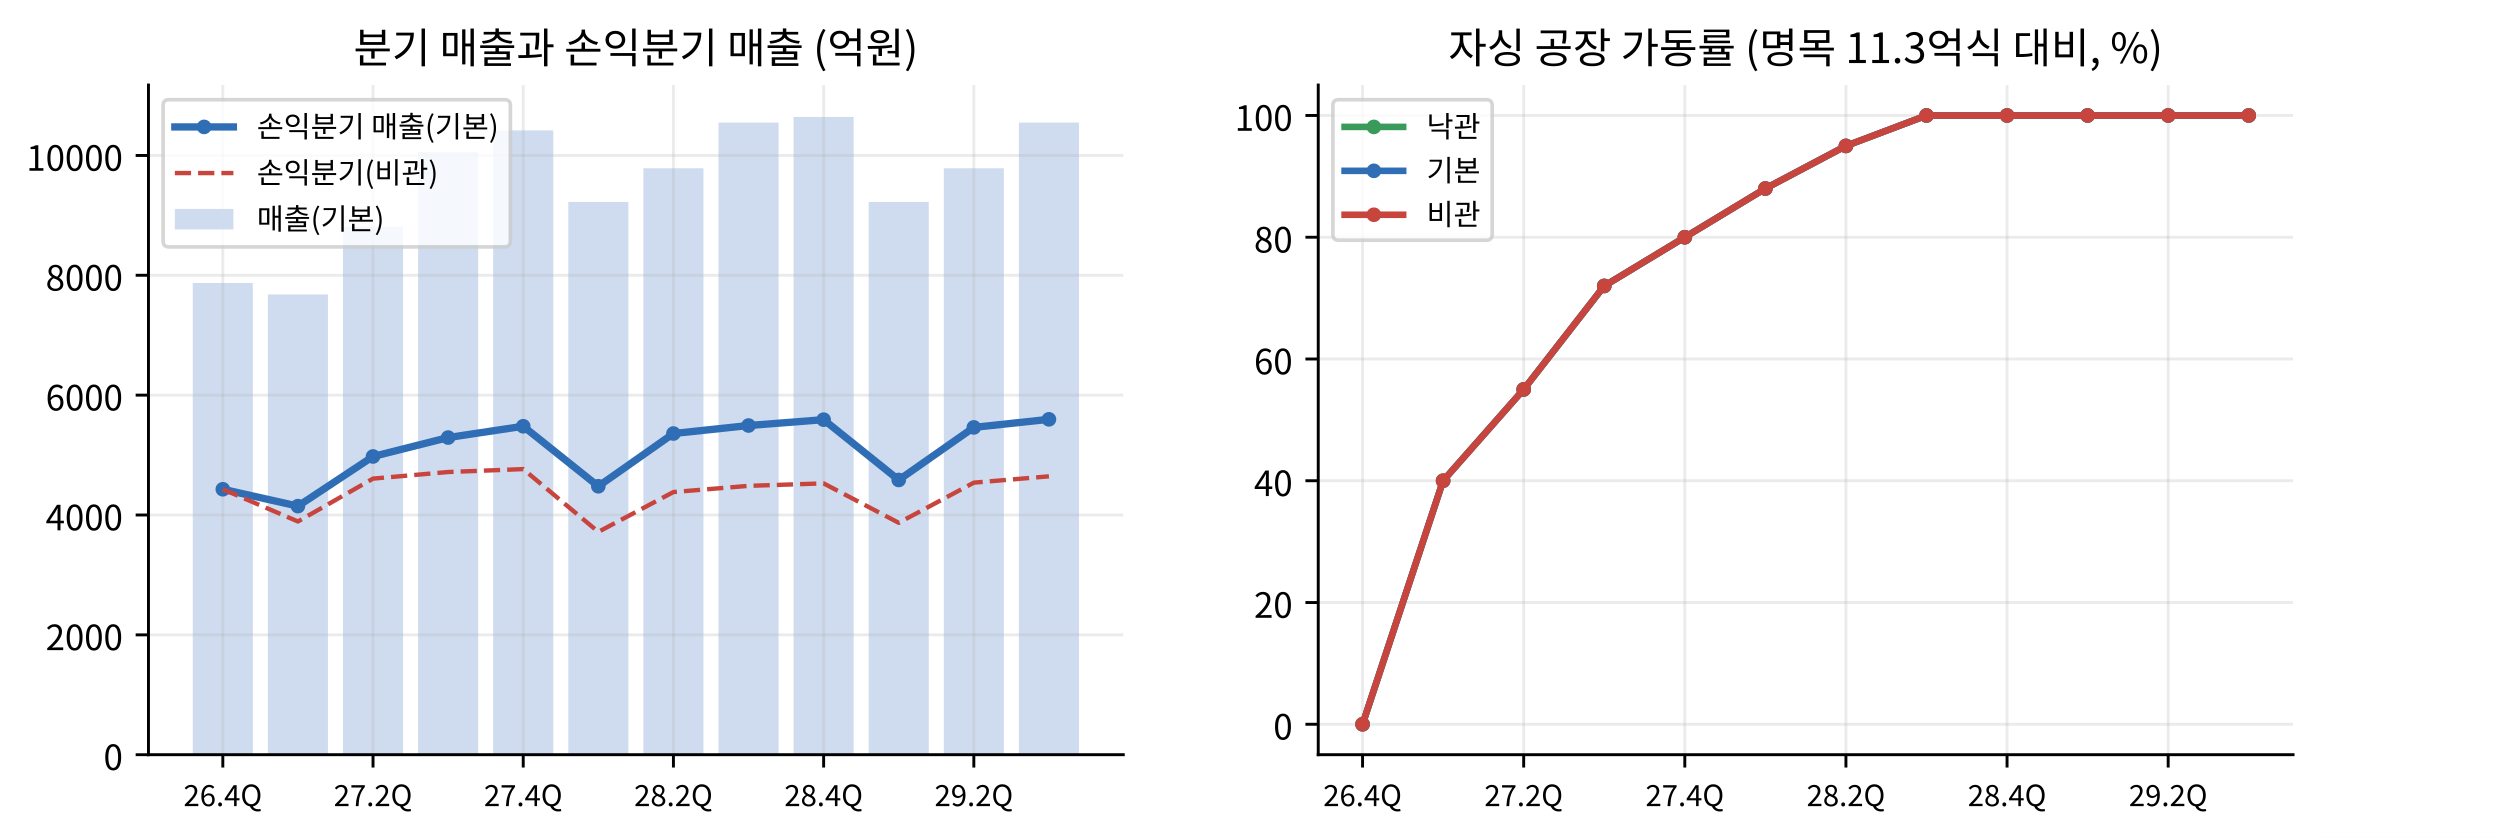
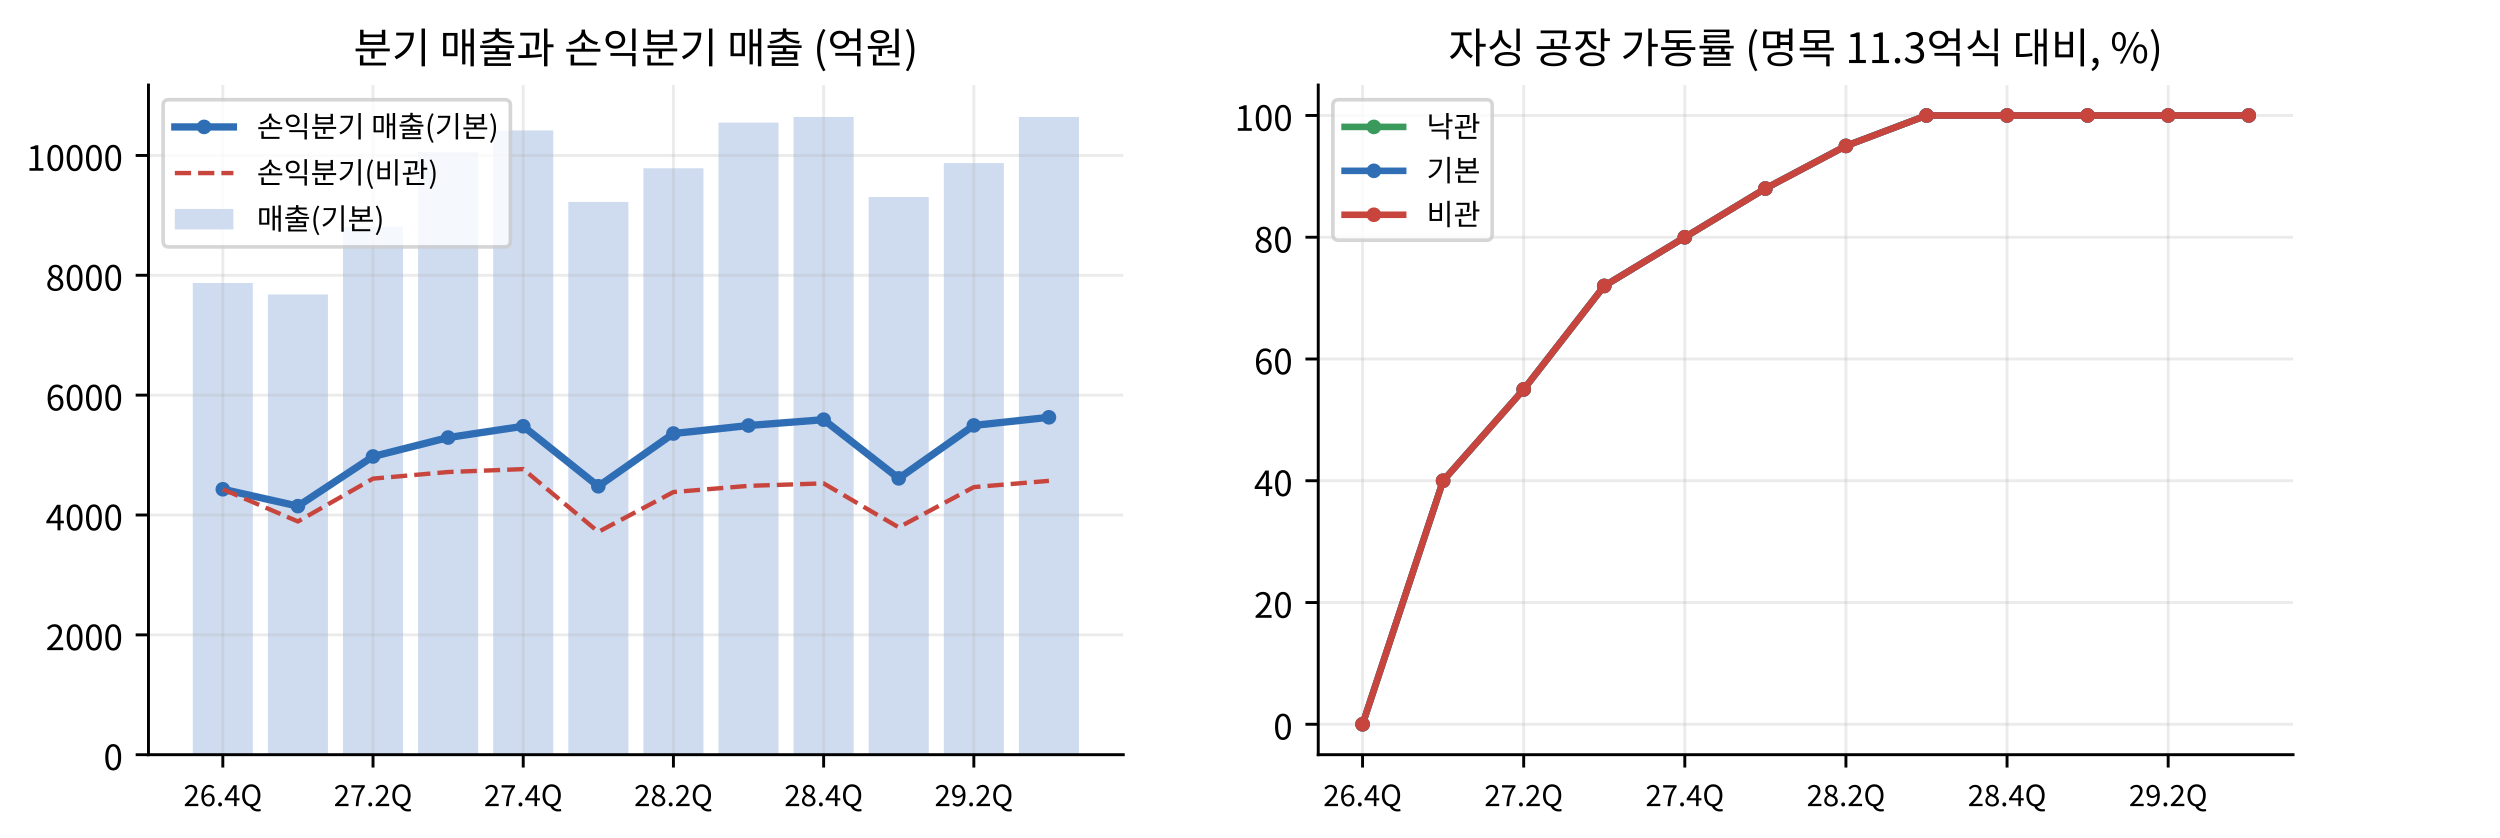
<svg xmlns="http://www.w3.org/2000/svg" xmlns:xlink="http://www.w3.org/1999/xlink" viewBox="0 0 683 228.897" width="683" height="228.897">
  <style>.grid{stroke:#e2e0d8;stroke-width:1}.zero{stroke:#8a8984;stroke-width:1}.base{stroke:#52514e;stroke-dasharray:5 4;stroke-width:1.2}.ax{fill:#52514e;font-size:11px}.dl{fill:#0b0b0b;font-size:11px;font-weight:600}text{font-family:-apple-system,'Apple SD Gothic Neo','Malgun Gothic','Noto Sans KR',sans-serif}</style>
  <rect x="0" y="0" width="683" height="228.897" fill="#ffffff" />
  <defs>
    <style type="text/css">*{stroke-linejoin: round; stroke-linecap: butt}</style>
  </defs>
  <g id="figure_1">
    <g id="patch_1">
      <path d="M 0 228.897  L 633.663 228.897  L 633.663 0  L 0 0  z " style="fill: #ffffff" />
    </g>
    <g id="axes_1">
      <g id="patch_2">
        <path d="M 40.562 206.184  L 306.881 206.184  L 306.881 23.232  L 40.562 23.232  z " style="fill: #ffffff" />
      </g>
      <g id="patch_3">
-         <path clip-path="url(#pf9e4f41cae)" d="M 52.668 206.184  L 69.082 206.184  L 69.082 77.309  L 52.668 77.309  z " style="fill: #cfdcef" />
+         <path clip-path="url(#p80aae203bd)" d="M 52.668 206.184  L 69.082 206.184  L 69.082 77.309  L 52.668 77.309  z " style="fill: #cfdcef" />
      </g>
      <g id="patch_4">
-         <path clip-path="url(#pf9e4f41cae)" d="M 73.185 206.184  L 89.6 206.184  L 89.6 80.443  L 73.185 80.443  z " style="fill: #cfdcef" />
+         <path clip-path="url(#p80aae203bd)" d="M 73.185 206.184  L 89.6 206.184  L 89.6 80.443  L 73.185 80.443  z " style="fill: #cfdcef" />
      </g>
      <g id="patch_5">
-         <path clip-path="url(#pf9e4f41cae)" d="M 93.703 206.184  L 110.117 206.184  L 110.117 61.923  L 93.703 61.923  z " style="fill: #cfdcef" />
+         <path clip-path="url(#p80aae203bd)" d="M 93.703 206.184  L 110.117 206.184  L 110.117 61.923  L 93.703 61.923  z " style="fill: #cfdcef" />
      </g>
      <g id="patch_6">
-         <path clip-path="url(#pf9e4f41cae)" d="M 114.221 206.184  L 130.635 206.184  L 130.635 41.47  L 114.221 41.47  z " style="fill: #cfdcef" />
+         <path clip-path="url(#p80aae203bd)" d="M 114.221 206.184  L 130.635 206.184  L 130.635 41.47  L 114.221 41.47  z " style="fill: #cfdcef" />
      </g>
      <g id="patch_7">
-         <path clip-path="url(#pf9e4f41cae)" d="M 134.738 206.184  L 151.152 206.184  L 151.152 35.621  L 134.738 35.621  z " style="fill: #cfdcef" />
+         <path clip-path="url(#p80aae203bd)" d="M 134.738 206.184  L 151.152 206.184  L 151.152 35.621  L 134.738 35.621  z " style="fill: #cfdcef" />
      </g>
      <g id="patch_8">
-         <path clip-path="url(#pf9e4f41cae)" d="M 155.256 206.184  L 171.67 206.184  L 171.67 55.172  L 155.256 55.172  z " style="fill: #cfdcef" />
+         <path clip-path="url(#p80aae203bd)" d="M 155.256 206.184  L 171.67 206.184  L 171.67 55.172  L 155.256 55.172  z " style="fill: #cfdcef" />
      </g>
      <g id="patch_9">
-         <path clip-path="url(#pf9e4f41cae)" d="M 175.773 206.184  L 192.187 206.184  L 192.187 45.975  L 175.773 45.975  z " style="fill: #cfdcef" />
+         <path clip-path="url(#p80aae203bd)" d="M 175.773 206.184  L 192.187 206.184  L 192.187 45.975  L 175.773 45.975  z " style="fill: #cfdcef" />
      </g>
      <g id="patch_10">
-         <path clip-path="url(#pf9e4f41cae)" d="M 196.291 206.184  L 212.705 206.184  L 212.705 33.491  L 196.291 33.491  z " style="fill: #cfdcef" />
+         <path clip-path="url(#p80aae203bd)" d="M 196.291 206.184  L 212.705 206.184  L 212.705 33.491  L 196.291 33.491  z " style="fill: #cfdcef" />
      </g>
      <g id="patch_11">
-         <path clip-path="url(#pf9e4f41cae)" d="M 216.809 206.184  L 233.223 206.184  L 233.223 31.944  L 216.809 31.944  z " style="fill: #cfdcef" />
+         <path clip-path="url(#p80aae203bd)" d="M 216.809 206.184  L 233.223 206.184  L 233.223 31.944  L 216.809 31.944  z " style="fill: #cfdcef" />
      </g>
      <g id="patch_12">
-         <path clip-path="url(#pf9e4f41cae)" d="M 237.326 206.184  L 253.74 206.184  L 253.74 55.172  L 237.326 55.172  z " style="fill: #cfdcef" />
+         <path clip-path="url(#p80aae203bd)" d="M 237.326 206.184  L 253.74 206.184  L 253.74 53.823  L 237.326 53.823  z " style="fill: #cfdcef" />
      </g>
      <g id="patch_13">
-         <path clip-path="url(#pf9e4f41cae)" d="M 257.844 206.184  L 274.258 206.184  L 274.258 45.975  L 257.844 45.975  z " style="fill: #cfdcef" />
+         <path clip-path="url(#p80aae203bd)" d="M 257.844 206.184  L 274.258 206.184  L 274.258 44.544  L 257.844 44.544  z " style="fill: #cfdcef" />
      </g>
      <g id="patch_14">
-         <path clip-path="url(#pf9e4f41cae)" d="M 278.361 206.184  L 294.775 206.184  L 294.775 33.491  L 278.361 33.491  z " style="fill: #cfdcef" />
+         <path clip-path="url(#p80aae203bd)" d="M 278.361 206.184  L 294.775 206.184  L 294.775 31.948  L 278.361 31.948  z " style="fill: #cfdcef" />
      </g>
      <g id="matplotlib.axis_1">
        <g id="xtick_1">
          <g id="line2d_1">
-             <path clip-path="url(#pf9e4f41cae)" d="M 60.875 206.184  L 60.875 23.232  " style="fill: none; stroke: #b0b0b0; stroke-opacity: 0.25; stroke-width: 0.8; stroke-linecap: square" />
+             <path clip-path="url(#p80aae203bd)" d="M 60.875 206.184  L 60.875 23.232  " style="fill: none; stroke: #b0b0b0; stroke-opacity: 0.25; stroke-width: 0.8; stroke-linecap: square" />
          </g>
          <g id="line2d_2">
            <defs>
-               <path d="M 0 0  L 0 3.5  " id="m6f3eb5691a" style="stroke: #000000; stroke-width: 0.8" />
+               <path d="M 0 0  L 0 3.5  " id="m0d1f8e599b" style="stroke: #000000; stroke-width: 0.8" />
            </defs>
            <g>
-               <use style="stroke: #000000; stroke-width: 0.8" x="60.875" xlink:href="#m6f3eb5691a" y="206.184" />
+               <use style="stroke: #000000; stroke-width: 0.8" x="60.875" xlink:href="#m0d1f8e599b" y="206.184" />
            </g>
          </g>
          <g id="text_1">
            <text style="font-size: 8px; font-family: 'Noto Sans CJK JP'; text-anchor: middle" transform="rotate(-0 60.8749 220.224)" x="60.875" y="220.224">26.4Q</text>
          </g>
        </g>
        <g id="xtick_2">
          <g id="line2d_3">
-             <path clip-path="url(#pf9e4f41cae)" d="M 101.91 206.184  L 101.91 23.232  " style="fill: none; stroke: #b0b0b0; stroke-opacity: 0.25; stroke-width: 0.8; stroke-linecap: square" />
+             <path clip-path="url(#p80aae203bd)" d="M 101.91 206.184  L 101.91 23.232  " style="fill: none; stroke: #b0b0b0; stroke-opacity: 0.25; stroke-width: 0.8; stroke-linecap: square" />
          </g>
          <g id="line2d_4">
            <g>
-               <use style="stroke: #000000; stroke-width: 0.8" x="101.91" xlink:href="#m6f3eb5691a" y="206.184" />
+               <use style="stroke: #000000; stroke-width: 0.8" x="101.91" xlink:href="#m0d1f8e599b" y="206.184" />
            </g>
          </g>
          <g id="text_2">
            <text style="font-size: 8px; font-family: 'Noto Sans CJK JP'; text-anchor: middle" transform="rotate(-0 101.9101 220.224)" x="101.91" y="220.224">27.2Q</text>
          </g>
        </g>
        <g id="xtick_3">
          <g id="line2d_5">
-             <path clip-path="url(#pf9e4f41cae)" d="M 142.945 206.184  L 142.945 23.232  " style="fill: none; stroke: #b0b0b0; stroke-opacity: 0.25; stroke-width: 0.8; stroke-linecap: square" />
+             <path clip-path="url(#p80aae203bd)" d="M 142.945 206.184  L 142.945 23.232  " style="fill: none; stroke: #b0b0b0; stroke-opacity: 0.25; stroke-width: 0.8; stroke-linecap: square" />
          </g>
          <g id="line2d_6">
            <g>
-               <use style="stroke: #000000; stroke-width: 0.8" x="142.945" xlink:href="#m6f3eb5691a" y="206.184" />
+               <use style="stroke: #000000; stroke-width: 0.8" x="142.945" xlink:href="#m0d1f8e599b" y="206.184" />
            </g>
          </g>
          <g id="text_3">
            <text style="font-size: 8px; font-family: 'Noto Sans CJK JP'; text-anchor: middle" transform="rotate(-0 142.9452 220.224)" x="142.945" y="220.224">27.4Q</text>
          </g>
        </g>
        <g id="xtick_4">
          <g id="line2d_7">
-             <path clip-path="url(#pf9e4f41cae)" d="M 183.98 206.184  L 183.98 23.232  " style="fill: none; stroke: #b0b0b0; stroke-opacity: 0.25; stroke-width: 0.8; stroke-linecap: square" />
+             <path clip-path="url(#p80aae203bd)" d="M 183.98 206.184  L 183.98 23.232  " style="fill: none; stroke: #b0b0b0; stroke-opacity: 0.25; stroke-width: 0.8; stroke-linecap: square" />
          </g>
          <g id="line2d_8">
            <g>
-               <use style="stroke: #000000; stroke-width: 0.8" x="183.98" xlink:href="#m6f3eb5691a" y="206.184" />
+               <use style="stroke: #000000; stroke-width: 0.8" x="183.98" xlink:href="#m0d1f8e599b" y="206.184" />
            </g>
          </g>
          <g id="text_4">
            <text style="font-size: 8px; font-family: 'Noto Sans CJK JP'; text-anchor: middle" transform="rotate(-0 183.9804 220.224)" x="183.98" y="220.224">28.2Q</text>
          </g>
        </g>
        <g id="xtick_5">
          <g id="line2d_9">
-             <path clip-path="url(#pf9e4f41cae)" d="M 225.016 206.184  L 225.016 23.232  " style="fill: none; stroke: #b0b0b0; stroke-opacity: 0.25; stroke-width: 0.8; stroke-linecap: square" />
+             <path clip-path="url(#p80aae203bd)" d="M 225.016 206.184  L 225.016 23.232  " style="fill: none; stroke: #b0b0b0; stroke-opacity: 0.25; stroke-width: 0.8; stroke-linecap: square" />
          </g>
          <g id="line2d_10">
            <g>
-               <use style="stroke: #000000; stroke-width: 0.8" x="225.016" xlink:href="#m6f3eb5691a" y="206.184" />
+               <use style="stroke: #000000; stroke-width: 0.8" x="225.016" xlink:href="#m0d1f8e599b" y="206.184" />
            </g>
          </g>
          <g id="text_5">
            <text style="font-size: 8px; font-family: 'Noto Sans CJK JP'; text-anchor: middle" transform="rotate(-0 225.0155 220.224)" x="225.016" y="220.224">28.4Q</text>
          </g>
        </g>
        <g id="xtick_6">
          <g id="line2d_11">
-             <path clip-path="url(#pf9e4f41cae)" d="M 266.051 206.184  L 266.051 23.232  " style="fill: none; stroke: #b0b0b0; stroke-opacity: 0.25; stroke-width: 0.8; stroke-linecap: square" />
+             <path clip-path="url(#p80aae203bd)" d="M 266.051 206.184  L 266.051 23.232  " style="fill: none; stroke: #b0b0b0; stroke-opacity: 0.25; stroke-width: 0.8; stroke-linecap: square" />
          </g>
          <g id="line2d_12">
            <g>
-               <use style="stroke: #000000; stroke-width: 0.8" x="266.051" xlink:href="#m6f3eb5691a" y="206.184" />
+               <use style="stroke: #000000; stroke-width: 0.8" x="266.051" xlink:href="#m0d1f8e599b" y="206.184" />
            </g>
          </g>
          <g id="text_6">
            <text style="font-size: 8px; font-family: 'Noto Sans CJK JP'; text-anchor: middle" transform="rotate(-0 266.0507 220.224)" x="266.051" y="220.224">29.2Q</text>
          </g>
        </g>
      </g>
      <g id="matplotlib.axis_2">
        <g id="ytick_1">
          <g id="line2d_13">
-             <path clip-path="url(#pf9e4f41cae)" d="M 40.562 206.184  L 306.881 206.184  " style="fill: none; stroke: #b0b0b0; stroke-opacity: 0.25; stroke-width: 0.8; stroke-linecap: square" />
+             <path clip-path="url(#p80aae203bd)" d="M 40.562 206.184  L 306.881 206.184  " style="fill: none; stroke: #b0b0b0; stroke-opacity: 0.25; stroke-width: 0.8; stroke-linecap: square" />
          </g>
          <g id="line2d_14">
            <defs>
-               <path d="M 0 0  L -3.5 0  " id="m4d6f44d174" style="stroke: #000000; stroke-width: 0.8" />
+               <path d="M 0 0  L -3.5 0  " id="ma6a0156598" style="stroke: #000000; stroke-width: 0.8" />
            </defs>
            <g>
-               <use style="stroke: #000000; stroke-width: 0.8" x="40.562" xlink:href="#m4d6f44d174" y="206.184" />
+               <use style="stroke: #000000; stroke-width: 0.8" x="40.562" xlink:href="#ma6a0156598" y="206.184" />
            </g>
          </g>
          <g id="text_7">
            <text style="font-size: 9.5px; font-family: 'Noto Sans CJK JP'; text-anchor: end" transform="rotate(-0 33.5625 210.364)" x="33.562" y="210.364">0</text>
          </g>
        </g>
        <g id="ytick_2">
          <g id="line2d_15">
-             <path clip-path="url(#pf9e4f41cae)" d="M 40.562 173.441  L 306.881 173.441  " style="fill: none; stroke: #b0b0b0; stroke-opacity: 0.25; stroke-width: 0.8; stroke-linecap: square" />
+             <path clip-path="url(#p80aae203bd)" d="M 40.562 173.441  L 306.881 173.441  " style="fill: none; stroke: #b0b0b0; stroke-opacity: 0.25; stroke-width: 0.8; stroke-linecap: square" />
          </g>
          <g id="line2d_16">
            <g>
-               <use style="stroke: #000000; stroke-width: 0.8" x="40.562" xlink:href="#m4d6f44d174" y="173.441" />
+               <use style="stroke: #000000; stroke-width: 0.8" x="40.562" xlink:href="#ma6a0156598" y="173.441" />
            </g>
          </g>
          <g id="text_8">
            <text style="font-size: 9.5px; font-family: 'Noto Sans CJK JP'; text-anchor: end" transform="rotate(-0 33.5625 177.6209)" x="33.562" y="177.621">2000</text>
          </g>
        </g>
        <g id="ytick_3">
          <g id="line2d_17">
-             <path clip-path="url(#pf9e4f41cae)" d="M 40.562 140.698  L 306.881 140.698  " style="fill: none; stroke: #b0b0b0; stroke-opacity: 0.25; stroke-width: 0.8; stroke-linecap: square" />
+             <path clip-path="url(#p80aae203bd)" d="M 40.562 140.698  L 306.881 140.698  " style="fill: none; stroke: #b0b0b0; stroke-opacity: 0.25; stroke-width: 0.8; stroke-linecap: square" />
          </g>
          <g id="line2d_18">
            <g>
-               <use style="stroke: #000000; stroke-width: 0.8" x="40.562" xlink:href="#m4d6f44d174" y="140.698" />
+               <use style="stroke: #000000; stroke-width: 0.8" x="40.562" xlink:href="#ma6a0156598" y="140.698" />
            </g>
          </g>
          <g id="text_9">
            <text style="font-size: 9.5px; font-family: 'Noto Sans CJK JP'; text-anchor: end" transform="rotate(-0 33.5625 144.8777)" x="33.562" y="144.878">4000</text>
          </g>
        </g>
        <g id="ytick_4">
          <g id="line2d_19">
-             <path clip-path="url(#pf9e4f41cae)" d="M 40.562 107.955  L 306.881 107.955  " style="fill: none; stroke: #b0b0b0; stroke-opacity: 0.25; stroke-width: 0.8; stroke-linecap: square" />
+             <path clip-path="url(#p80aae203bd)" d="M 40.562 107.955  L 306.881 107.955  " style="fill: none; stroke: #b0b0b0; stroke-opacity: 0.25; stroke-width: 0.8; stroke-linecap: square" />
          </g>
          <g id="line2d_20">
            <g>
-               <use style="stroke: #000000; stroke-width: 0.8" x="40.562" xlink:href="#m4d6f44d174" y="107.955" />
+               <use style="stroke: #000000; stroke-width: 0.8" x="40.562" xlink:href="#ma6a0156598" y="107.955" />
            </g>
          </g>
          <g id="text_10">
            <text style="font-size: 9.5px; font-family: 'Noto Sans CJK JP'; text-anchor: end" transform="rotate(-0 33.5625 112.1346)" x="33.562" y="112.135">6000</text>
          </g>
        </g>
        <g id="ytick_5">
          <g id="line2d_21">
-             <path clip-path="url(#pf9e4f41cae)" d="M 40.562 75.211  L 306.881 75.211  " style="fill: none; stroke: #b0b0b0; stroke-opacity: 0.25; stroke-width: 0.8; stroke-linecap: square" />
+             <path clip-path="url(#p80aae203bd)" d="M 40.562 75.211  L 306.881 75.211  " style="fill: none; stroke: #b0b0b0; stroke-opacity: 0.25; stroke-width: 0.8; stroke-linecap: square" />
          </g>
          <g id="line2d_22">
            <g>
-               <use style="stroke: #000000; stroke-width: 0.8" x="40.562" xlink:href="#m4d6f44d174" y="75.211" />
+               <use style="stroke: #000000; stroke-width: 0.8" x="40.562" xlink:href="#ma6a0156598" y="75.211" />
            </g>
          </g>
          <g id="text_11">
            <text style="font-size: 9.5px; font-family: 'Noto Sans CJK JP'; text-anchor: end" transform="rotate(-0 33.5625 79.39146)" x="33.562" y="79.391">8000</text>
          </g>
        </g>
        <g id="ytick_6">
          <g id="line2d_23">
-             <path clip-path="url(#pf9e4f41cae)" d="M 40.562 42.468  L 306.881 42.468  " style="fill: none; stroke: #b0b0b0; stroke-opacity: 0.25; stroke-width: 0.8; stroke-linecap: square" />
+             <path clip-path="url(#p80aae203bd)" d="M 40.562 42.468  L 306.881 42.468  " style="fill: none; stroke: #b0b0b0; stroke-opacity: 0.25; stroke-width: 0.8; stroke-linecap: square" />
          </g>
          <g id="line2d_24">
            <g>
-               <use style="stroke: #000000; stroke-width: 0.8" x="40.562" xlink:href="#m4d6f44d174" y="42.468" />
+               <use style="stroke: #000000; stroke-width: 0.8" x="40.562" xlink:href="#ma6a0156598" y="42.468" />
            </g>
          </g>
          <g id="text_12">
            <text style="font-size: 9.5px; font-family: 'Noto Sans CJK JP'; text-anchor: end" transform="rotate(-0 33.5625 46.64832)" x="33.562" y="46.648">10000</text>
          </g>
        </g>
      </g>
      <g id="line2d_25">
-         <path clip-path="url(#pf9e4f41cae)" d="M 60.875 133.667  L 81.392 138.277  L 101.91 124.711  L 122.428 119.538  L 142.945 116.457  L 163.463 132.851  L 183.98 118.439  L 204.498 116.253  L 225.016 114.653  L 245.533 131.128  L 266.051 116.764  L 286.568 114.561  " style="fill: none; stroke: #2f6db5; stroke-width: 2; stroke-linecap: square" />
+         <path clip-path="url(#p80aae203bd)" d="M 60.875 133.667  L 81.392 138.277  L 101.91 124.711  L 122.428 119.538  L 142.945 116.457  L 163.463 132.851  L 183.98 118.439  L 204.498 116.253  L 225.016 114.653  L 245.533 130.691  L 266.051 116.225  L 286.568 114.008  " style="fill: none; stroke: #2f6db5; stroke-width: 2; stroke-linecap: square" />
        <defs>
-           <path d="M 0 1.5  C 0.398 1.5 0.779 1.342 1.061 1.061  C 1.342 0.779 1.5 0.398 1.5 0  C 1.5 -0.398 1.342 -0.779 1.061 -1.061  C 0.779 -1.342 0.398 -1.5 0 -1.5  C -0.398 -1.5 -0.779 -1.342 -1.061 -1.061  C -1.342 -0.779 -1.5 -0.398 -1.5 0  C -1.5 0.398 -1.342 0.779 -1.061 1.061  C -0.779 1.342 -0.398 1.5 0 1.5  z " id="m7224cdcf3c" style="stroke: #2f6db5" />
+           <path d="M 0 1.5  C 0.398 1.5 0.779 1.342 1.061 1.061  C 1.342 0.779 1.5 0.398 1.5 0  C 1.5 -0.398 1.342 -0.779 1.061 -1.061  C 0.779 -1.342 0.398 -1.5 0 -1.5  C -0.398 -1.5 -0.779 -1.342 -1.061 -1.061  C -1.342 -0.779 -1.5 -0.398 -1.5 0  C -1.5 0.398 -1.342 0.779 -1.061 1.061  C -0.779 1.342 -0.398 1.5 0 1.5  z " id="m11c909fbb3" style="stroke: #2f6db5" />
        </defs>
-         <g clip-path="url(#pf9e4f41cae)">
-           <use style="fill: #2f6db5; stroke: #2f6db5" x="60.875" xlink:href="#m7224cdcf3c" y="133.667" />
-           <use style="fill: #2f6db5; stroke: #2f6db5" x="81.392" xlink:href="#m7224cdcf3c" y="138.277" />
-           <use style="fill: #2f6db5; stroke: #2f6db5" x="101.91" xlink:href="#m7224cdcf3c" y="124.711" />
-           <use style="fill: #2f6db5; stroke: #2f6db5" x="122.428" xlink:href="#m7224cdcf3c" y="119.538" />
-           <use style="fill: #2f6db5; stroke: #2f6db5" x="142.945" xlink:href="#m7224cdcf3c" y="116.457" />
-           <use style="fill: #2f6db5; stroke: #2f6db5" x="163.463" xlink:href="#m7224cdcf3c" y="132.851" />
-           <use style="fill: #2f6db5; stroke: #2f6db5" x="183.98" xlink:href="#m7224cdcf3c" y="118.439" />
-           <use style="fill: #2f6db5; stroke: #2f6db5" x="204.498" xlink:href="#m7224cdcf3c" y="116.253" />
-           <use style="fill: #2f6db5; stroke: #2f6db5" x="225.016" xlink:href="#m7224cdcf3c" y="114.653" />
-           <use style="fill: #2f6db5; stroke: #2f6db5" x="245.533" xlink:href="#m7224cdcf3c" y="131.128" />
-           <use style="fill: #2f6db5; stroke: #2f6db5" x="266.051" xlink:href="#m7224cdcf3c" y="116.764" />
-           <use style="fill: #2f6db5; stroke: #2f6db5" x="286.568" xlink:href="#m7224cdcf3c" y="114.561" />
+         <g clip-path="url(#p80aae203bd)">
+           <use style="fill: #2f6db5; stroke: #2f6db5" x="60.875" xlink:href="#m11c909fbb3" y="133.667" />
+           <use style="fill: #2f6db5; stroke: #2f6db5" x="81.392" xlink:href="#m11c909fbb3" y="138.277" />
+           <use style="fill: #2f6db5; stroke: #2f6db5" x="101.91" xlink:href="#m11c909fbb3" y="124.711" />
+           <use style="fill: #2f6db5; stroke: #2f6db5" x="122.428" xlink:href="#m11c909fbb3" y="119.538" />
+           <use style="fill: #2f6db5; stroke: #2f6db5" x="142.945" xlink:href="#m11c909fbb3" y="116.457" />
+           <use style="fill: #2f6db5; stroke: #2f6db5" x="163.463" xlink:href="#m11c909fbb3" y="132.851" />
+           <use style="fill: #2f6db5; stroke: #2f6db5" x="183.98" xlink:href="#m11c909fbb3" y="118.439" />
+           <use style="fill: #2f6db5; stroke: #2f6db5" x="204.498" xlink:href="#m11c909fbb3" y="116.253" />
+           <use style="fill: #2f6db5; stroke: #2f6db5" x="225.016" xlink:href="#m11c909fbb3" y="114.653" />
+           <use style="fill: #2f6db5; stroke: #2f6db5" x="245.533" xlink:href="#m11c909fbb3" y="130.691" />
+           <use style="fill: #2f6db5; stroke: #2f6db5" x="266.051" xlink:href="#m11c909fbb3" y="116.225" />
+           <use style="fill: #2f6db5; stroke: #2f6db5" x="286.568" xlink:href="#m11c909fbb3" y="114.008" />
        </g>
      </g>
      <g id="line2d_26">
-         <path clip-path="url(#pf9e4f41cae)" d="M 60.875 133.667  L 81.392 142.466  L 101.91 130.759  L 122.428 128.956  L 142.945 128.159  L 163.463 145.313  L 183.98 134.427  L 204.498 132.736  L 225.016 132.062  L 245.533 142.83  L 266.051 131.863  L 286.568 130.135  " style="fill: none; stroke-dasharray: 4.44,1.92; stroke-dashoffset: 0; stroke: #c8453d; stroke-width: 1.2" />
+         <path clip-path="url(#p80aae203bd)" d="M 60.875 133.667  L 81.392 142.466  L 101.91 130.759  L 122.428 128.956  L 142.945 128.159  L 163.463 145.313  L 183.98 134.427  L 204.498 132.736  L 225.016 132.062  L 245.533 144.079  L 266.051 133.079  L 286.568 131.369  " style="fill: none; stroke-dasharray: 4.44,1.92; stroke-dashoffset: 0; stroke: #c8453d; stroke-width: 1.2" />
      </g>
      <g id="patch_15">
        <path d="M 40.562 206.184  L 40.562 23.232  " style="fill: none; stroke: #000000; stroke-width: 0.8; stroke-linejoin: miter; stroke-linecap: square" />
      </g>
      <g id="patch_16">
        <path d="M 40.562 206.184  L 306.881 206.184  " style="fill: none; stroke: #000000; stroke-width: 0.8; stroke-linejoin: miter; stroke-linecap: square" />
      </g>
      <g id="text_13">
        <text style="font-size: 11.4px; font-family: 'Noto Sans CJK JP'; text-anchor: middle" transform="rotate(-0 173.7216 17.232)" x="173.722" y="17.232">분기 매출과 손익분기 매출 (억원)</text>
      </g>
      <g id="legend_1">
        <g id="patch_17">
          <path d="M 46.163 67.454  L 137.843 67.454  Q 139.442 67.454 139.442 65.855  L 139.442 28.832  Q 139.442 27.232 137.843 27.232  L 46.163 27.232  Q 44.562 27.232 44.562 28.832  L 44.562 65.855  Q 44.562 67.454 46.163 67.454  z " style="fill: #ffffff; opacity: 0.8; stroke: #cccccc; stroke-linejoin: miter" />
        </g>
        <g id="line2d_27">
          <path d="M 47.763 34.672  L 55.763 34.672  L 63.763 34.672  " style="fill: none; stroke: #2f6db5; stroke-width: 2; stroke-linecap: square" />
          <g>
-             <use style="fill: #2f6db5; stroke: #2f6db5" x="55.763" xlink:href="#m7224cdcf3c" y="34.672" />
+             <use style="fill: #2f6db5; stroke: #2f6db5" x="55.763" xlink:href="#m11c909fbb3" y="34.672" />
          </g>
        </g>
        <g id="text_14">
          <text style="font-size: 8px; font-family: 'Noto Sans CJK JP'; text-anchor: start" transform="rotate(-0 70.1625 37.472)" x="70.162" y="37.472">손익분기 매출(기본)</text>
        </g>
        <g id="line2d_28">
          <path d="M 47.763 47.279  L 55.763 47.279  L 63.763 47.279  " style="fill: none; stroke-dasharray: 4.44,1.92; stroke-dashoffset: 0; stroke: #c8453d; stroke-width: 1.2" />
        </g>
        <g id="text_15">
          <text style="font-size: 8px; font-family: 'Noto Sans CJK JP'; text-anchor: start" transform="rotate(-0 70.1625 50.0795)" x="70.162" y="50.08">손익분기(비관)</text>
        </g>
        <g id="patch_18">
          <path d="M 47.763 62.687  L 63.763 62.687  L 63.763 57.087  L 47.763 57.087  z " style="fill: #cfdcef" />
        </g>
        <g id="text_16">
          <text style="font-size: 8px; font-family: 'Noto Sans CJK JP'; text-anchor: start" transform="rotate(-0 70.1625 62.687)" x="70.162" y="62.687">매출(기본)</text>
        </g>
      </g>
    </g>
    <g id="axes_2">
      <g id="patch_19">
        <path d="M 360.144 206.184  L 626.462 206.184  L 626.462 23.232  L 360.144 23.232  z " style="fill: #ffffff" />
      </g>
      <g id="matplotlib.axis_3">
        <g id="xtick_7">
          <g id="line2d_29">
-             <path clip-path="url(#p81af807324)" d="M 372.25 206.184  L 372.25 23.232  " style="fill: none; stroke: #b0b0b0; stroke-opacity: 0.25; stroke-width: 0.8; stroke-linecap: square" />
+             <path clip-path="url(#p4866488dd8)" d="M 372.25 206.184  L 372.25 23.232  " style="fill: none; stroke: #b0b0b0; stroke-opacity: 0.25; stroke-width: 0.8; stroke-linecap: square" />
          </g>
          <g id="line2d_30">
            <g>
-               <use style="stroke: #000000; stroke-width: 0.8" x="372.25" xlink:href="#m6f3eb5691a" y="206.184" />
+               <use style="stroke: #000000; stroke-width: 0.8" x="372.25" xlink:href="#m0d1f8e599b" y="206.184" />
            </g>
          </g>
          <g id="text_17">
            <text style="font-size: 8px; font-family: 'Noto Sans CJK JP'; text-anchor: middle" transform="rotate(-0 372.2497 220.224)" x="372.25" y="220.224">26.4Q</text>
          </g>
        </g>
        <g id="xtick_8">
          <g id="line2d_31">
-             <path clip-path="url(#p81af807324)" d="M 416.269 206.184  L 416.269 23.232  " style="fill: none; stroke: #b0b0b0; stroke-opacity: 0.25; stroke-width: 0.8; stroke-linecap: square" />
+             <path clip-path="url(#p4866488dd8)" d="M 416.269 206.184  L 416.269 23.232  " style="fill: none; stroke: #b0b0b0; stroke-opacity: 0.25; stroke-width: 0.8; stroke-linecap: square" />
          </g>
          <g id="line2d_32">
            <g>
-               <use style="stroke: #000000; stroke-width: 0.8" x="416.269" xlink:href="#m6f3eb5691a" y="206.184" />
+               <use style="stroke: #000000; stroke-width: 0.8" x="416.269" xlink:href="#m0d1f8e599b" y="206.184" />
            </g>
          </g>
          <g id="text_18">
            <text style="font-size: 8px; font-family: 'Noto Sans CJK JP'; text-anchor: middle" transform="rotate(-0 416.2692 220.224)" x="416.269" y="220.224">27.2Q</text>
          </g>
        </g>
        <g id="xtick_9">
          <g id="line2d_33">
-             <path clip-path="url(#p81af807324)" d="M 460.289 206.184  L 460.289 23.232  " style="fill: none; stroke: #b0b0b0; stroke-opacity: 0.25; stroke-width: 0.8; stroke-linecap: square" />
+             <path clip-path="url(#p4866488dd8)" d="M 460.289 206.184  L 460.289 23.232  " style="fill: none; stroke: #b0b0b0; stroke-opacity: 0.25; stroke-width: 0.8; stroke-linecap: square" />
          </g>
          <g id="line2d_34">
            <g>
-               <use style="stroke: #000000; stroke-width: 0.8" x="460.289" xlink:href="#m6f3eb5691a" y="206.184" />
+               <use style="stroke: #000000; stroke-width: 0.8" x="460.289" xlink:href="#m0d1f8e599b" y="206.184" />
            </g>
          </g>
          <g id="text_19">
            <text style="font-size: 8px; font-family: 'Noto Sans CJK JP'; text-anchor: middle" transform="rotate(-0 460.2888 220.224)" x="460.289" y="220.224">27.4Q</text>
          </g>
        </g>
        <g id="xtick_10">
          <g id="line2d_35">
-             <path clip-path="url(#p81af807324)" d="M 504.308 206.184  L 504.308 23.232  " style="fill: none; stroke: #b0b0b0; stroke-opacity: 0.25; stroke-width: 0.8; stroke-linecap: square" />
+             <path clip-path="url(#p4866488dd8)" d="M 504.308 206.184  L 504.308 23.232  " style="fill: none; stroke: #b0b0b0; stroke-opacity: 0.25; stroke-width: 0.8; stroke-linecap: square" />
          </g>
          <g id="line2d_36">
            <g>
-               <use style="stroke: #000000; stroke-width: 0.8" x="504.308" xlink:href="#m6f3eb5691a" y="206.184" />
+               <use style="stroke: #000000; stroke-width: 0.8" x="504.308" xlink:href="#m0d1f8e599b" y="206.184" />
            </g>
          </g>
          <g id="text_20">
            <text style="font-size: 8px; font-family: 'Noto Sans CJK JP'; text-anchor: middle" transform="rotate(-0 504.3083 220.224)" x="504.308" y="220.224">28.2Q</text>
          </g>
        </g>
        <g id="xtick_11">
          <g id="line2d_37">
-             <path clip-path="url(#p81af807324)" d="M 548.328 206.184  L 548.328 23.232  " style="fill: none; stroke: #b0b0b0; stroke-opacity: 0.25; stroke-width: 0.8; stroke-linecap: square" />
+             <path clip-path="url(#p4866488dd8)" d="M 548.328 206.184  L 548.328 23.232  " style="fill: none; stroke: #b0b0b0; stroke-opacity: 0.25; stroke-width: 0.8; stroke-linecap: square" />
          </g>
          <g id="line2d_38">
            <g>
-               <use style="stroke: #000000; stroke-width: 0.8" x="548.328" xlink:href="#m6f3eb5691a" y="206.184" />
+               <use style="stroke: #000000; stroke-width: 0.8" x="548.328" xlink:href="#m0d1f8e599b" y="206.184" />
            </g>
          </g>
          <g id="text_21">
            <text style="font-size: 8px; font-family: 'Noto Sans CJK JP'; text-anchor: middle" transform="rotate(-0 548.3278 220.224)" x="548.328" y="220.224">28.4Q</text>
          </g>
        </g>
        <g id="xtick_12">
          <g id="line2d_39">
-             <path clip-path="url(#p81af807324)" d="M 592.347 206.184  L 592.347 23.232  " style="fill: none; stroke: #b0b0b0; stroke-opacity: 0.25; stroke-width: 0.8; stroke-linecap: square" />
+             <path clip-path="url(#p4866488dd8)" d="M 592.347 206.184  L 592.347 23.232  " style="fill: none; stroke: #b0b0b0; stroke-opacity: 0.25; stroke-width: 0.8; stroke-linecap: square" />
          </g>
          <g id="line2d_40">
            <g>
-               <use style="stroke: #000000; stroke-width: 0.8" x="592.347" xlink:href="#m6f3eb5691a" y="206.184" />
+               <use style="stroke: #000000; stroke-width: 0.8" x="592.347" xlink:href="#m0d1f8e599b" y="206.184" />
            </g>
          </g>
          <g id="text_22">
            <text style="font-size: 8px; font-family: 'Noto Sans CJK JP'; text-anchor: middle" transform="rotate(-0 592.3474 220.224)" x="592.347" y="220.224">29.2Q</text>
          </g>
        </g>
      </g>
      <g id="matplotlib.axis_4">
        <g id="ytick_7">
          <g id="line2d_41">
-             <path clip-path="url(#p81af807324)" d="M 360.144 197.868  L 626.462 197.868  " style="fill: none; stroke: #b0b0b0; stroke-opacity: 0.25; stroke-width: 0.8; stroke-linecap: square" />
+             <path clip-path="url(#p4866488dd8)" d="M 360.144 197.868  L 626.462 197.868  " style="fill: none; stroke: #b0b0b0; stroke-opacity: 0.25; stroke-width: 0.8; stroke-linecap: square" />
          </g>
          <g id="line2d_42">
            <g>
-               <use style="stroke: #000000; stroke-width: 0.8" x="360.144" xlink:href="#m4d6f44d174" y="197.868" />
+               <use style="stroke: #000000; stroke-width: 0.8" x="360.144" xlink:href="#ma6a0156598" y="197.868" />
            </g>
          </g>
          <g id="text_23">
            <text style="font-size: 9.5px; font-family: 'Noto Sans CJK JP'; text-anchor: end" transform="rotate(-0 353.1443 202.048)" x="353.144" y="202.048">0</text>
          </g>
        </g>
        <g id="ytick_8">
          <g id="line2d_43">
-             <path clip-path="url(#p81af807324)" d="M 360.144 164.604  L 626.462 164.604  " style="fill: none; stroke: #b0b0b0; stroke-opacity: 0.25; stroke-width: 0.8; stroke-linecap: square" />
+             <path clip-path="url(#p4866488dd8)" d="M 360.144 164.604  L 626.462 164.604  " style="fill: none; stroke: #b0b0b0; stroke-opacity: 0.25; stroke-width: 0.8; stroke-linecap: square" />
          </g>
          <g id="line2d_44">
            <g>
-               <use style="stroke: #000000; stroke-width: 0.8" x="360.144" xlink:href="#m4d6f44d174" y="164.604" />
+               <use style="stroke: #000000; stroke-width: 0.8" x="360.144" xlink:href="#ma6a0156598" y="164.604" />
            </g>
          </g>
          <g id="text_24">
            <text style="font-size: 9.5px; font-family: 'Noto Sans CJK JP'; text-anchor: end" transform="rotate(-0 353.1443 168.784)" x="353.144" y="168.784">20</text>
          </g>
        </g>
        <g id="ytick_9">
          <g id="line2d_45">
-             <path clip-path="url(#p81af807324)" d="M 360.144 131.34  L 626.462 131.34  " style="fill: none; stroke: #b0b0b0; stroke-opacity: 0.25; stroke-width: 0.8; stroke-linecap: square" />
+             <path clip-path="url(#p4866488dd8)" d="M 360.144 131.34  L 626.462 131.34  " style="fill: none; stroke: #b0b0b0; stroke-opacity: 0.25; stroke-width: 0.8; stroke-linecap: square" />
          </g>
          <g id="line2d_46">
            <g>
-               <use style="stroke: #000000; stroke-width: 0.8" x="360.144" xlink:href="#m4d6f44d174" y="131.34" />
+               <use style="stroke: #000000; stroke-width: 0.8" x="360.144" xlink:href="#ma6a0156598" y="131.34" />
            </g>
          </g>
          <g id="text_25">
            <text style="font-size: 9.5px; font-family: 'Noto Sans CJK JP'; text-anchor: end" transform="rotate(-0 353.1443 135.52)" x="353.144" y="135.52">40</text>
          </g>
        </g>
        <g id="ytick_10">
          <g id="line2d_47">
-             <path clip-path="url(#p81af807324)" d="M 360.144 98.076  L 626.462 98.076  " style="fill: none; stroke: #b0b0b0; stroke-opacity: 0.25; stroke-width: 0.8; stroke-linecap: square" />
+             <path clip-path="url(#p4866488dd8)" d="M 360.144 98.076  L 626.462 98.076  " style="fill: none; stroke: #b0b0b0; stroke-opacity: 0.25; stroke-width: 0.8; stroke-linecap: square" />
          </g>
          <g id="line2d_48">
            <g>
-               <use style="stroke: #000000; stroke-width: 0.8" x="360.144" xlink:href="#m4d6f44d174" y="98.076" />
+               <use style="stroke: #000000; stroke-width: 0.8" x="360.144" xlink:href="#ma6a0156598" y="98.076" />
            </g>
          </g>
          <g id="text_26">
            <text style="font-size: 9.5px; font-family: 'Noto Sans CJK JP'; text-anchor: end" transform="rotate(-0 353.1443 102.256)" x="353.144" y="102.256">60</text>
          </g>
        </g>
        <g id="ytick_11">
          <g id="line2d_49">
-             <path clip-path="url(#p81af807324)" d="M 360.144 64.812  L 626.462 64.812  " style="fill: none; stroke: #b0b0b0; stroke-opacity: 0.25; stroke-width: 0.8; stroke-linecap: square" />
+             <path clip-path="url(#p4866488dd8)" d="M 360.144 64.812  L 626.462 64.812  " style="fill: none; stroke: #b0b0b0; stroke-opacity: 0.25; stroke-width: 0.8; stroke-linecap: square" />
          </g>
          <g id="line2d_50">
            <g>
-               <use style="stroke: #000000; stroke-width: 0.8" x="360.144" xlink:href="#m4d6f44d174" y="64.812" />
+               <use style="stroke: #000000; stroke-width: 0.8" x="360.144" xlink:href="#ma6a0156598" y="64.812" />
            </g>
          </g>
          <g id="text_27">
            <text style="font-size: 9.5px; font-family: 'Noto Sans CJK JP'; text-anchor: end" transform="rotate(-0 353.1443 68.992)" x="353.144" y="68.992">80</text>
          </g>
        </g>
        <g id="ytick_12">
          <g id="line2d_51">
-             <path clip-path="url(#p81af807324)" d="M 360.144 31.548  L 626.462 31.548  " style="fill: none; stroke: #b0b0b0; stroke-opacity: 0.25; stroke-width: 0.8; stroke-linecap: square" />
+             <path clip-path="url(#p4866488dd8)" d="M 360.144 31.548  L 626.462 31.548  " style="fill: none; stroke: #b0b0b0; stroke-opacity: 0.25; stroke-width: 0.8; stroke-linecap: square" />
          </g>
          <g id="line2d_52">
            <g>
-               <use style="stroke: #000000; stroke-width: 0.8" x="360.144" xlink:href="#m4d6f44d174" y="31.548" />
+               <use style="stroke: #000000; stroke-width: 0.8" x="360.144" xlink:href="#ma6a0156598" y="31.548" />
            </g>
          </g>
          <g id="text_28">
            <text style="font-size: 9.5px; font-family: 'Noto Sans CJK JP'; text-anchor: end" transform="rotate(-0 353.1443 35.728)" x="353.144" y="35.728">100</text>
          </g>
        </g>
      </g>
      <g id="line2d_53">
-         <path clip-path="url(#p81af807324)" d="M 372.25 197.868  L 394.259 131.34  L 416.269 106.392  L 438.279 78.118  L 460.289 64.812  L 482.299 51.506  L 504.308 39.864  L 526.318 31.548  L 548.328 31.548  L 570.338 31.548  L 592.347 31.548  L 614.357 31.548  " style="fill: none; stroke: #3a9a5b; stroke-width: 1.8; stroke-linecap: square" />
+         <path clip-path="url(#p4866488dd8)" d="M 372.25 197.868  L 394.259 131.34  L 416.269 106.392  L 438.279 78.118  L 460.289 64.812  L 482.299 51.506  L 504.308 39.864  L 526.318 31.548  L 548.328 31.548  L 570.338 31.548  L 592.347 31.548  L 614.357 31.548  " style="fill: none; stroke: #3a9a5b; stroke-width: 1.8; stroke-linecap: square" />
        <defs>
-           <path d="M 0 1.5  C 0.398 1.5 0.779 1.342 1.061 1.061  C 1.342 0.779 1.5 0.398 1.5 0  C 1.5 -0.398 1.342 -0.779 1.061 -1.061  C 0.779 -1.342 0.398 -1.5 0 -1.5  C -0.398 -1.5 -0.779 -1.342 -1.061 -1.061  C -1.342 -0.779 -1.5 -0.398 -1.5 0  C -1.5 0.398 -1.342 0.779 -1.061 1.061  C -0.779 1.342 -0.398 1.5 0 1.5  z " id="mac28a8b478" style="stroke: #3a9a5b" />
+           <path d="M 0 1.5  C 0.398 1.5 0.779 1.342 1.061 1.061  C 1.342 0.779 1.5 0.398 1.5 0  C 1.5 -0.398 1.342 -0.779 1.061 -1.061  C 0.779 -1.342 0.398 -1.5 0 -1.5  C -0.398 -1.5 -0.779 -1.342 -1.061 -1.061  C -1.342 -0.779 -1.5 -0.398 -1.5 0  C -1.5 0.398 -1.342 0.779 -1.061 1.061  C -0.779 1.342 -0.398 1.5 0 1.5  z " id="m5b676d39f1" style="stroke: #3a9a5b" />
        </defs>
-         <g clip-path="url(#p81af807324)">
-           <use style="fill: #3a9a5b; stroke: #3a9a5b" x="372.25" xlink:href="#mac28a8b478" y="197.868" />
-           <use style="fill: #3a9a5b; stroke: #3a9a5b" x="394.259" xlink:href="#mac28a8b478" y="131.34" />
-           <use style="fill: #3a9a5b; stroke: #3a9a5b" x="416.269" xlink:href="#mac28a8b478" y="106.392" />
-           <use style="fill: #3a9a5b; stroke: #3a9a5b" x="438.279" xlink:href="#mac28a8b478" y="78.118" />
-           <use style="fill: #3a9a5b; stroke: #3a9a5b" x="460.289" xlink:href="#mac28a8b478" y="64.812" />
-           <use style="fill: #3a9a5b; stroke: #3a9a5b" x="482.299" xlink:href="#mac28a8b478" y="51.506" />
-           <use style="fill: #3a9a5b; stroke: #3a9a5b" x="504.308" xlink:href="#mac28a8b478" y="39.864" />
-           <use style="fill: #3a9a5b; stroke: #3a9a5b" x="526.318" xlink:href="#mac28a8b478" y="31.548" />
-           <use style="fill: #3a9a5b; stroke: #3a9a5b" x="548.328" xlink:href="#mac28a8b478" y="31.548" />
-           <use style="fill: #3a9a5b; stroke: #3a9a5b" x="570.338" xlink:href="#mac28a8b478" y="31.548" />
-           <use style="fill: #3a9a5b; stroke: #3a9a5b" x="592.347" xlink:href="#mac28a8b478" y="31.548" />
-           <use style="fill: #3a9a5b; stroke: #3a9a5b" x="614.357" xlink:href="#mac28a8b478" y="31.548" />
+         <g clip-path="url(#p4866488dd8)">
+           <use style="fill: #3a9a5b; stroke: #3a9a5b" x="372.25" xlink:href="#m5b676d39f1" y="197.868" />
+           <use style="fill: #3a9a5b; stroke: #3a9a5b" x="394.259" xlink:href="#m5b676d39f1" y="131.34" />
+           <use style="fill: #3a9a5b; stroke: #3a9a5b" x="416.269" xlink:href="#m5b676d39f1" y="106.392" />
+           <use style="fill: #3a9a5b; stroke: #3a9a5b" x="438.279" xlink:href="#m5b676d39f1" y="78.118" />
+           <use style="fill: #3a9a5b; stroke: #3a9a5b" x="460.289" xlink:href="#m5b676d39f1" y="64.812" />
+           <use style="fill: #3a9a5b; stroke: #3a9a5b" x="482.299" xlink:href="#m5b676d39f1" y="51.506" />
+           <use style="fill: #3a9a5b; stroke: #3a9a5b" x="504.308" xlink:href="#m5b676d39f1" y="39.864" />
+           <use style="fill: #3a9a5b; stroke: #3a9a5b" x="526.318" xlink:href="#m5b676d39f1" y="31.548" />
+           <use style="fill: #3a9a5b; stroke: #3a9a5b" x="548.328" xlink:href="#m5b676d39f1" y="31.548" />
+           <use style="fill: #3a9a5b; stroke: #3a9a5b" x="570.338" xlink:href="#m5b676d39f1" y="31.548" />
+           <use style="fill: #3a9a5b; stroke: #3a9a5b" x="592.347" xlink:href="#m5b676d39f1" y="31.548" />
+           <use style="fill: #3a9a5b; stroke: #3a9a5b" x="614.357" xlink:href="#m5b676d39f1" y="31.548" />
        </g>
      </g>
      <g id="line2d_54">
-         <path clip-path="url(#p81af807324)" d="M 372.25 197.868  L 394.259 131.34  L 416.269 106.392  L 438.279 78.118  L 460.289 64.812  L 482.299 51.506  L 504.308 39.864  L 526.318 31.548  L 548.328 31.548  L 570.338 31.548  L 592.347 31.548  L 614.357 31.548  " style="fill: none; stroke: #2f6db5; stroke-width: 1.8; stroke-linecap: square" />
-         <g clip-path="url(#p81af807324)">
-           <use style="fill: #2f6db5; stroke: #2f6db5" x="372.25" xlink:href="#m7224cdcf3c" y="197.868" />
-           <use style="fill: #2f6db5; stroke: #2f6db5" x="394.259" xlink:href="#m7224cdcf3c" y="131.34" />
-           <use style="fill: #2f6db5; stroke: #2f6db5" x="416.269" xlink:href="#m7224cdcf3c" y="106.392" />
-           <use style="fill: #2f6db5; stroke: #2f6db5" x="438.279" xlink:href="#m7224cdcf3c" y="78.118" />
-           <use style="fill: #2f6db5; stroke: #2f6db5" x="460.289" xlink:href="#m7224cdcf3c" y="64.812" />
-           <use style="fill: #2f6db5; stroke: #2f6db5" x="482.299" xlink:href="#m7224cdcf3c" y="51.506" />
-           <use style="fill: #2f6db5; stroke: #2f6db5" x="504.308" xlink:href="#m7224cdcf3c" y="39.864" />
-           <use style="fill: #2f6db5; stroke: #2f6db5" x="526.318" xlink:href="#m7224cdcf3c" y="31.548" />
-           <use style="fill: #2f6db5; stroke: #2f6db5" x="548.328" xlink:href="#m7224cdcf3c" y="31.548" />
-           <use style="fill: #2f6db5; stroke: #2f6db5" x="570.338" xlink:href="#m7224cdcf3c" y="31.548" />
-           <use style="fill: #2f6db5; stroke: #2f6db5" x="592.347" xlink:href="#m7224cdcf3c" y="31.548" />
-           <use style="fill: #2f6db5; stroke: #2f6db5" x="614.357" xlink:href="#m7224cdcf3c" y="31.548" />
+         <path clip-path="url(#p4866488dd8)" d="M 372.25 197.868  L 394.259 131.34  L 416.269 106.392  L 438.279 78.118  L 460.289 64.812  L 482.299 51.506  L 504.308 39.864  L 526.318 31.548  L 548.328 31.548  L 570.338 31.548  L 592.347 31.548  L 614.357 31.548  " style="fill: none; stroke: #2f6db5; stroke-width: 1.8; stroke-linecap: square" />
+         <g clip-path="url(#p4866488dd8)">
+           <use style="fill: #2f6db5; stroke: #2f6db5" x="372.25" xlink:href="#m11c909fbb3" y="197.868" />
+           <use style="fill: #2f6db5; stroke: #2f6db5" x="394.259" xlink:href="#m11c909fbb3" y="131.34" />
+           <use style="fill: #2f6db5; stroke: #2f6db5" x="416.269" xlink:href="#m11c909fbb3" y="106.392" />
+           <use style="fill: #2f6db5; stroke: #2f6db5" x="438.279" xlink:href="#m11c909fbb3" y="78.118" />
+           <use style="fill: #2f6db5; stroke: #2f6db5" x="460.289" xlink:href="#m11c909fbb3" y="64.812" />
+           <use style="fill: #2f6db5; stroke: #2f6db5" x="482.299" xlink:href="#m11c909fbb3" y="51.506" />
+           <use style="fill: #2f6db5; stroke: #2f6db5" x="504.308" xlink:href="#m11c909fbb3" y="39.864" />
+           <use style="fill: #2f6db5; stroke: #2f6db5" x="526.318" xlink:href="#m11c909fbb3" y="31.548" />
+           <use style="fill: #2f6db5; stroke: #2f6db5" x="548.328" xlink:href="#m11c909fbb3" y="31.548" />
+           <use style="fill: #2f6db5; stroke: #2f6db5" x="570.338" xlink:href="#m11c909fbb3" y="31.548" />
+           <use style="fill: #2f6db5; stroke: #2f6db5" x="592.347" xlink:href="#m11c909fbb3" y="31.548" />
+           <use style="fill: #2f6db5; stroke: #2f6db5" x="614.357" xlink:href="#m11c909fbb3" y="31.548" />
        </g>
      </g>
      <g id="line2d_55">
-         <path clip-path="url(#p81af807324)" d="M 372.25 197.868  L 394.259 131.34  L 416.269 106.392  L 438.279 78.118  L 460.289 64.812  L 482.299 51.506  L 504.308 39.864  L 526.318 31.548  L 548.328 31.548  L 570.338 31.548  L 592.347 31.548  L 614.357 31.548  " style="fill: none; stroke: #c8453d; stroke-width: 1.8; stroke-linecap: square" />
+         <path clip-path="url(#p4866488dd8)" d="M 372.25 197.868  L 394.259 131.34  L 416.269 106.392  L 438.279 78.118  L 460.289 64.812  L 482.299 51.506  L 504.308 39.864  L 526.318 31.548  L 548.328 31.548  L 570.338 31.548  L 592.347 31.548  L 614.357 31.548  " style="fill: none; stroke: #c8453d; stroke-width: 1.8; stroke-linecap: square" />
        <defs>
-           <path d="M 0 1.5  C 0.398 1.5 0.779 1.342 1.061 1.061  C 1.342 0.779 1.5 0.398 1.5 0  C 1.5 -0.398 1.342 -0.779 1.061 -1.061  C 0.779 -1.342 0.398 -1.5 0 -1.5  C -0.398 -1.5 -0.779 -1.342 -1.061 -1.061  C -1.342 -0.779 -1.5 -0.398 -1.5 0  C -1.5 0.398 -1.342 0.779 -1.061 1.061  C -0.779 1.342 -0.398 1.5 0 1.5  z " id="m6806e2ea63" style="stroke: #c8453d" />
+           <path d="M 0 1.5  C 0.398 1.5 0.779 1.342 1.061 1.061  C 1.342 0.779 1.5 0.398 1.5 0  C 1.5 -0.398 1.342 -0.779 1.061 -1.061  C 0.779 -1.342 0.398 -1.5 0 -1.5  C -0.398 -1.5 -0.779 -1.342 -1.061 -1.061  C -1.342 -0.779 -1.5 -0.398 -1.5 0  C -1.5 0.398 -1.342 0.779 -1.061 1.061  C -0.779 1.342 -0.398 1.5 0 1.5  z " id="mf8ef3ee535" style="stroke: #c8453d" />
        </defs>
-         <g clip-path="url(#p81af807324)">
-           <use style="fill: #c8453d; stroke: #c8453d" x="372.25" xlink:href="#m6806e2ea63" y="197.868" />
-           <use style="fill: #c8453d; stroke: #c8453d" x="394.259" xlink:href="#m6806e2ea63" y="131.34" />
-           <use style="fill: #c8453d; stroke: #c8453d" x="416.269" xlink:href="#m6806e2ea63" y="106.392" />
-           <use style="fill: #c8453d; stroke: #c8453d" x="438.279" xlink:href="#m6806e2ea63" y="78.118" />
-           <use style="fill: #c8453d; stroke: #c8453d" x="460.289" xlink:href="#m6806e2ea63" y="64.812" />
-           <use style="fill: #c8453d; stroke: #c8453d" x="482.299" xlink:href="#m6806e2ea63" y="51.506" />
-           <use style="fill: #c8453d; stroke: #c8453d" x="504.308" xlink:href="#m6806e2ea63" y="39.864" />
-           <use style="fill: #c8453d; stroke: #c8453d" x="526.318" xlink:href="#m6806e2ea63" y="31.548" />
-           <use style="fill: #c8453d; stroke: #c8453d" x="548.328" xlink:href="#m6806e2ea63" y="31.548" />
-           <use style="fill: #c8453d; stroke: #c8453d" x="570.338" xlink:href="#m6806e2ea63" y="31.548" />
-           <use style="fill: #c8453d; stroke: #c8453d" x="592.347" xlink:href="#m6806e2ea63" y="31.548" />
-           <use style="fill: #c8453d; stroke: #c8453d" x="614.357" xlink:href="#m6806e2ea63" y="31.548" />
+         <g clip-path="url(#p4866488dd8)">
+           <use style="fill: #c8453d; stroke: #c8453d" x="372.25" xlink:href="#mf8ef3ee535" y="197.868" />
+           <use style="fill: #c8453d; stroke: #c8453d" x="394.259" xlink:href="#mf8ef3ee535" y="131.34" />
+           <use style="fill: #c8453d; stroke: #c8453d" x="416.269" xlink:href="#mf8ef3ee535" y="106.392" />
+           <use style="fill: #c8453d; stroke: #c8453d" x="438.279" xlink:href="#mf8ef3ee535" y="78.118" />
+           <use style="fill: #c8453d; stroke: #c8453d" x="460.289" xlink:href="#mf8ef3ee535" y="64.812" />
+           <use style="fill: #c8453d; stroke: #c8453d" x="482.299" xlink:href="#mf8ef3ee535" y="51.506" />
+           <use style="fill: #c8453d; stroke: #c8453d" x="504.308" xlink:href="#mf8ef3ee535" y="39.864" />
+           <use style="fill: #c8453d; stroke: #c8453d" x="526.318" xlink:href="#mf8ef3ee535" y="31.548" />
+           <use style="fill: #c8453d; stroke: #c8453d" x="548.328" xlink:href="#mf8ef3ee535" y="31.548" />
+           <use style="fill: #c8453d; stroke: #c8453d" x="570.338" xlink:href="#mf8ef3ee535" y="31.548" />
+           <use style="fill: #c8453d; stroke: #c8453d" x="592.347" xlink:href="#mf8ef3ee535" y="31.548" />
+           <use style="fill: #c8453d; stroke: #c8453d" x="614.357" xlink:href="#mf8ef3ee535" y="31.548" />
        </g>
      </g>
      <g id="patch_20">
        <path d="M 360.144 206.184  L 360.144 23.232  " style="fill: none; stroke: #000000; stroke-width: 0.8; stroke-linejoin: miter; stroke-linecap: square" />
      </g>
      <g id="patch_21">
        <path d="M 360.144 206.184  L 626.462 206.184  " style="fill: none; stroke: #000000; stroke-width: 0.8; stroke-linejoin: miter; stroke-linecap: square" />
      </g>
      <g id="text_29">
        <text style="font-size: 11.4px; font-family: 'Noto Sans CJK JP'; text-anchor: middle" transform="rotate(-0 493.3034 17.232)" x="493.303" y="17.232">자싱 공장 가동률 (명목 11.3억식 대비, %)</text>
      </g>
      <g id="legend_2">
        <g id="patch_22">
          <path d="M 365.744 65.632  L 406.064 65.632  Q 407.664 65.632 407.664 64.032  L 407.664 28.832  Q 407.664 27.232 406.064 27.232  L 365.744 27.232  Q 364.144 27.232 364.144 28.832  L 364.144 64.032  Q 364.144 65.632 365.744 65.632  z " style="fill: #ffffff; opacity: 0.8; stroke: #cccccc; stroke-linejoin: miter" />
        </g>
        <g id="line2d_56">
          <path d="M 367.344 34.672  L 375.344 34.672  L 383.344 34.672  " style="fill: none; stroke: #3a9a5b; stroke-width: 1.8; stroke-linecap: square" />
          <g>
-             <use style="fill: #3a9a5b; stroke: #3a9a5b" x="375.344" xlink:href="#mac28a8b478" y="34.672" />
+             <use style="fill: #3a9a5b; stroke: #3a9a5b" x="375.344" xlink:href="#m5b676d39f1" y="34.672" />
          </g>
        </g>
        <g id="text_30">
          <text style="font-size: 8px; font-family: 'Noto Sans CJK JP'; text-anchor: start" transform="rotate(-0 389.7443 37.472)" x="389.744" y="37.472">낙관</text>
        </g>
        <g id="line2d_57">
          <path d="M 367.344 46.672  L 375.344 46.672  L 383.344 46.672  " style="fill: none; stroke: #2f6db5; stroke-width: 1.8; stroke-linecap: square" />
          <g>
-             <use style="fill: #2f6db5; stroke: #2f6db5" x="375.344" xlink:href="#m7224cdcf3c" y="46.672" />
+             <use style="fill: #2f6db5; stroke: #2f6db5" x="375.344" xlink:href="#m11c909fbb3" y="46.672" />
          </g>
        </g>
        <g id="text_31">
          <text style="font-size: 8px; font-family: 'Noto Sans CJK JP'; text-anchor: start" transform="rotate(-0 389.7443 49.472)" x="389.744" y="49.472">기본</text>
        </g>
        <g id="line2d_58">
          <path d="M 367.344 58.672  L 375.344 58.672  L 383.344 58.672  " style="fill: none; stroke: #c8453d; stroke-width: 1.8; stroke-linecap: square" />
          <g>
-             <use style="fill: #c8453d; stroke: #c8453d" x="375.344" xlink:href="#m6806e2ea63" y="58.672" />
+             <use style="fill: #c8453d; stroke: #c8453d" x="375.344" xlink:href="#mf8ef3ee535" y="58.672" />
          </g>
        </g>
        <g id="text_32">
          <text style="font-size: 8px; font-family: 'Noto Sans CJK JP'; text-anchor: start" transform="rotate(-0 389.7443 61.472)" x="389.744" y="61.472">비관</text>
        </g>
      </g>
    </g>
  </g>
  <defs>
-     <clipPath id="pf9e4f41cae">
+     <clipPath id="p80aae203bd">
      <rect height="182.952" width="266.318" x="40.562" y="23.232" />
    </clipPath>
-     <clipPath id="p81af807324">
+     <clipPath id="p4866488dd8">
      <rect height="182.952" width="266.318" x="360.144" y="23.232" />
    </clipPath>
  </defs>
</svg>
